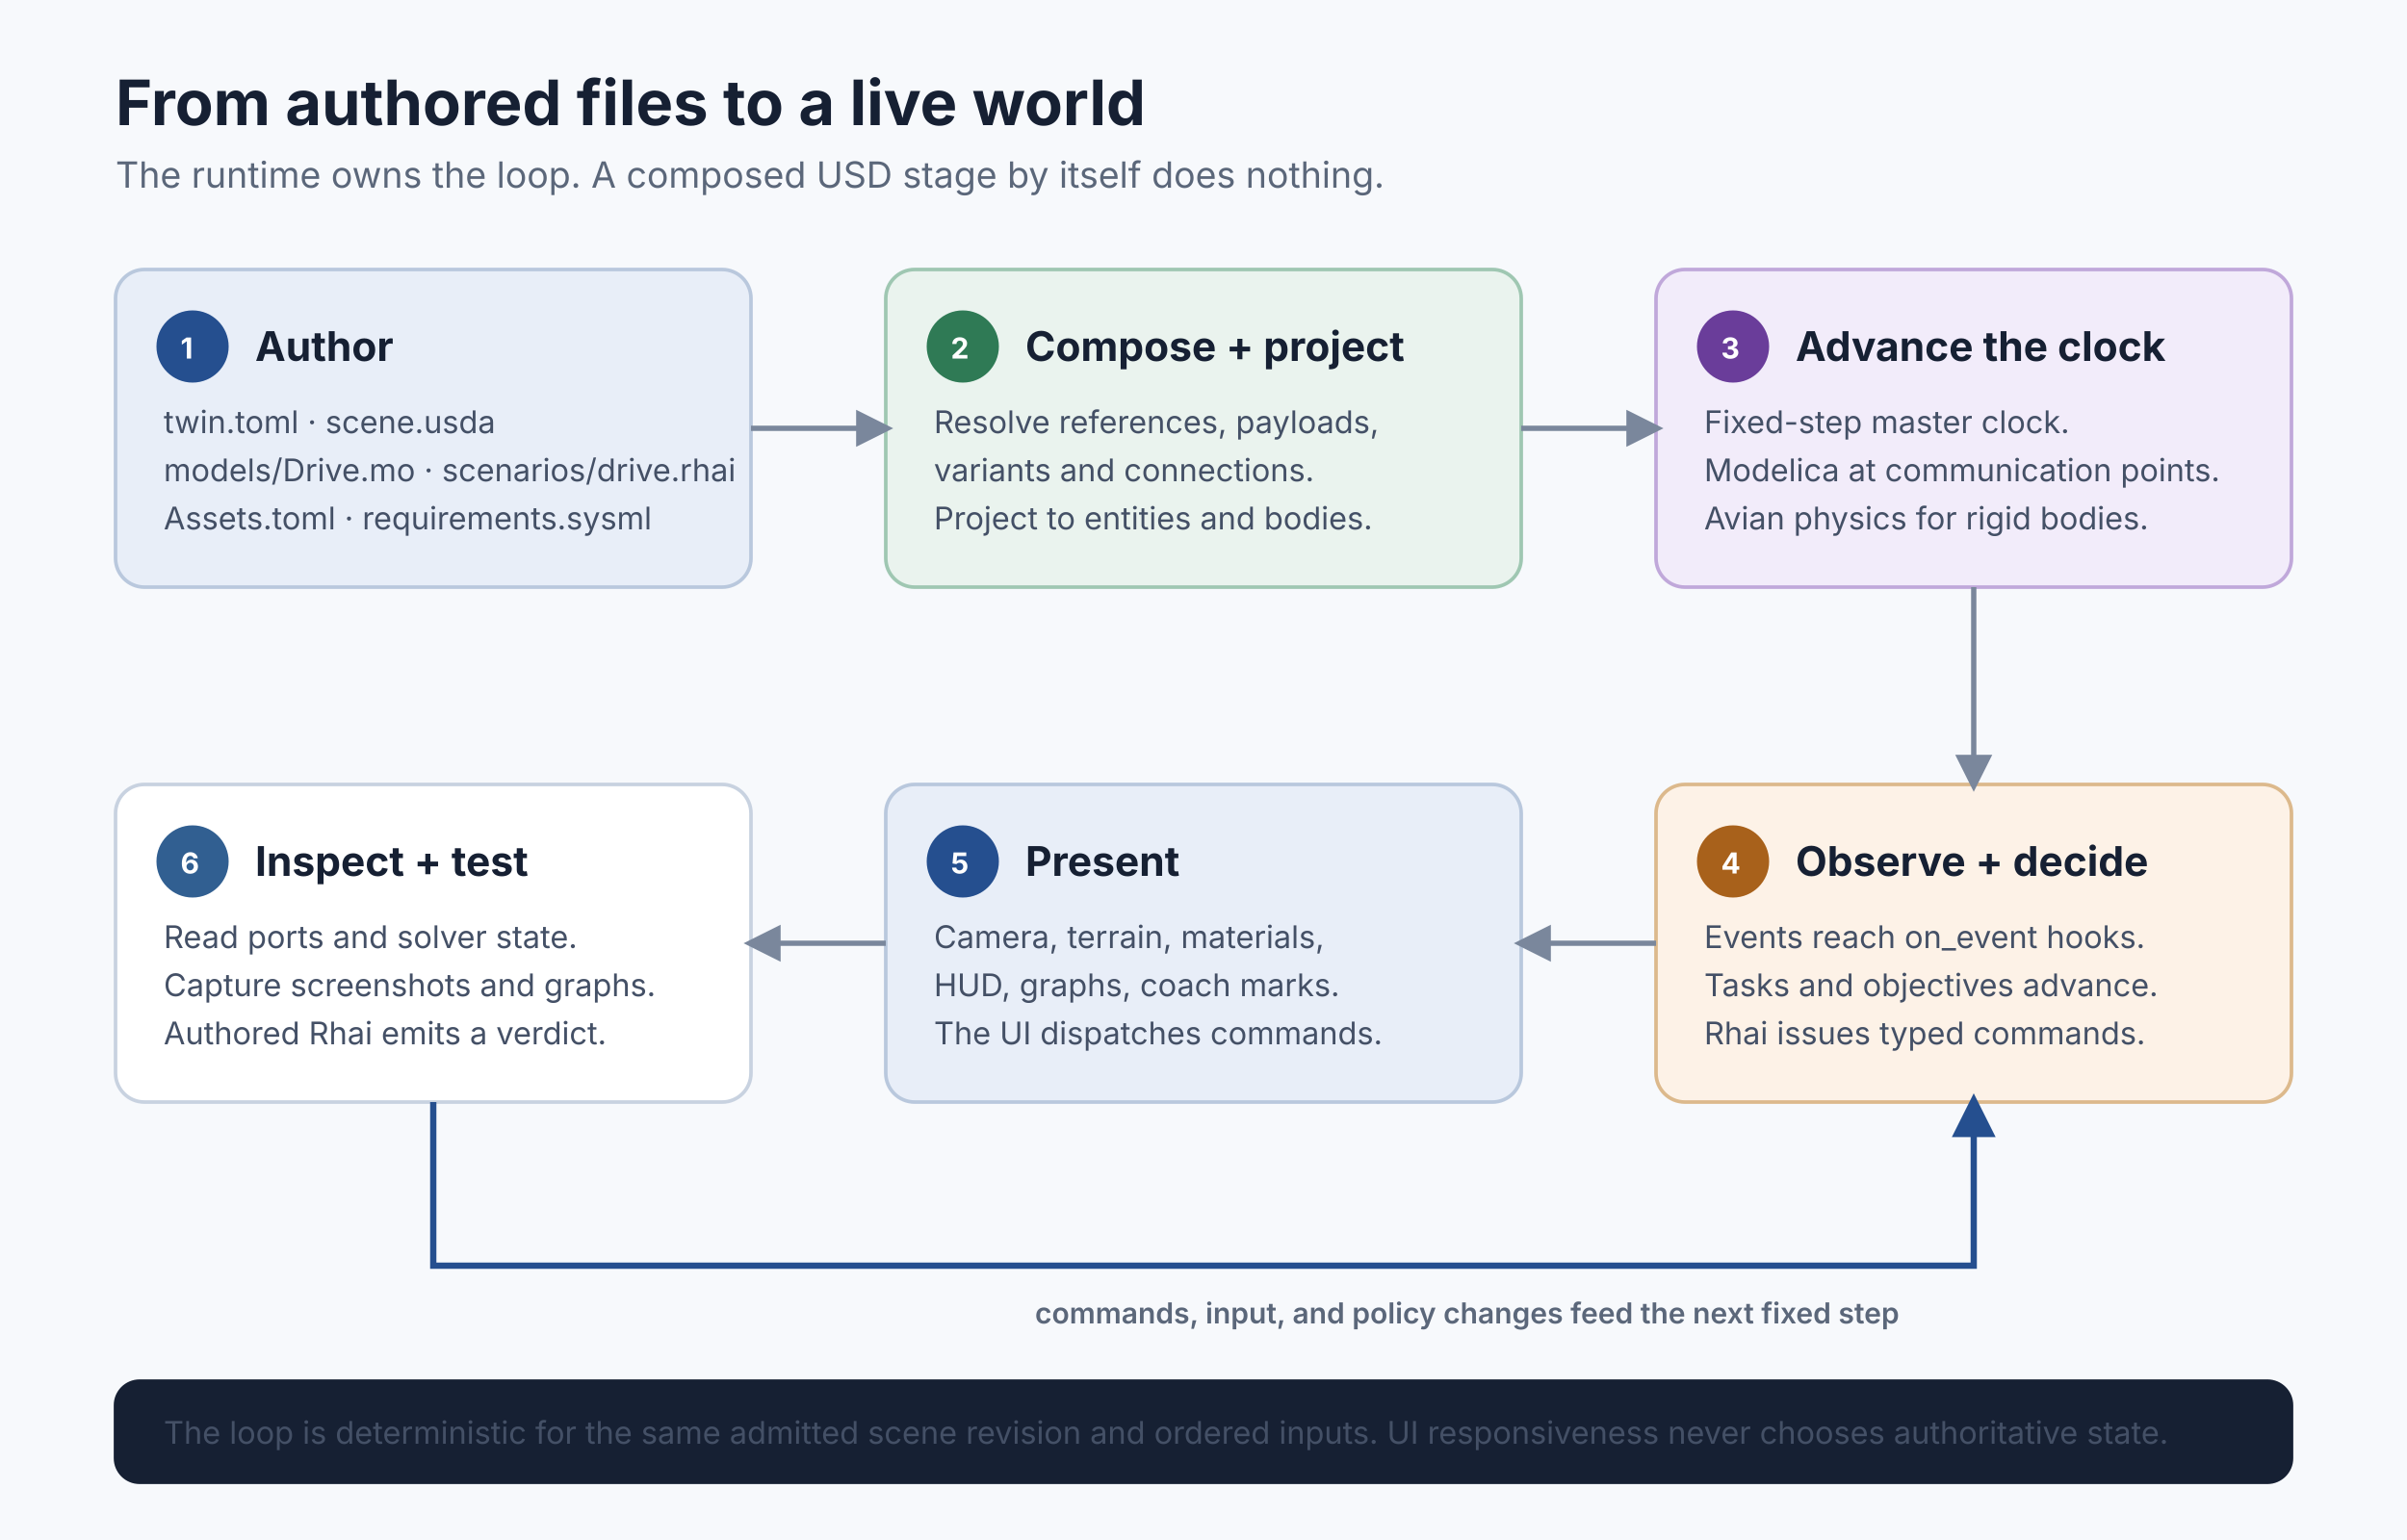
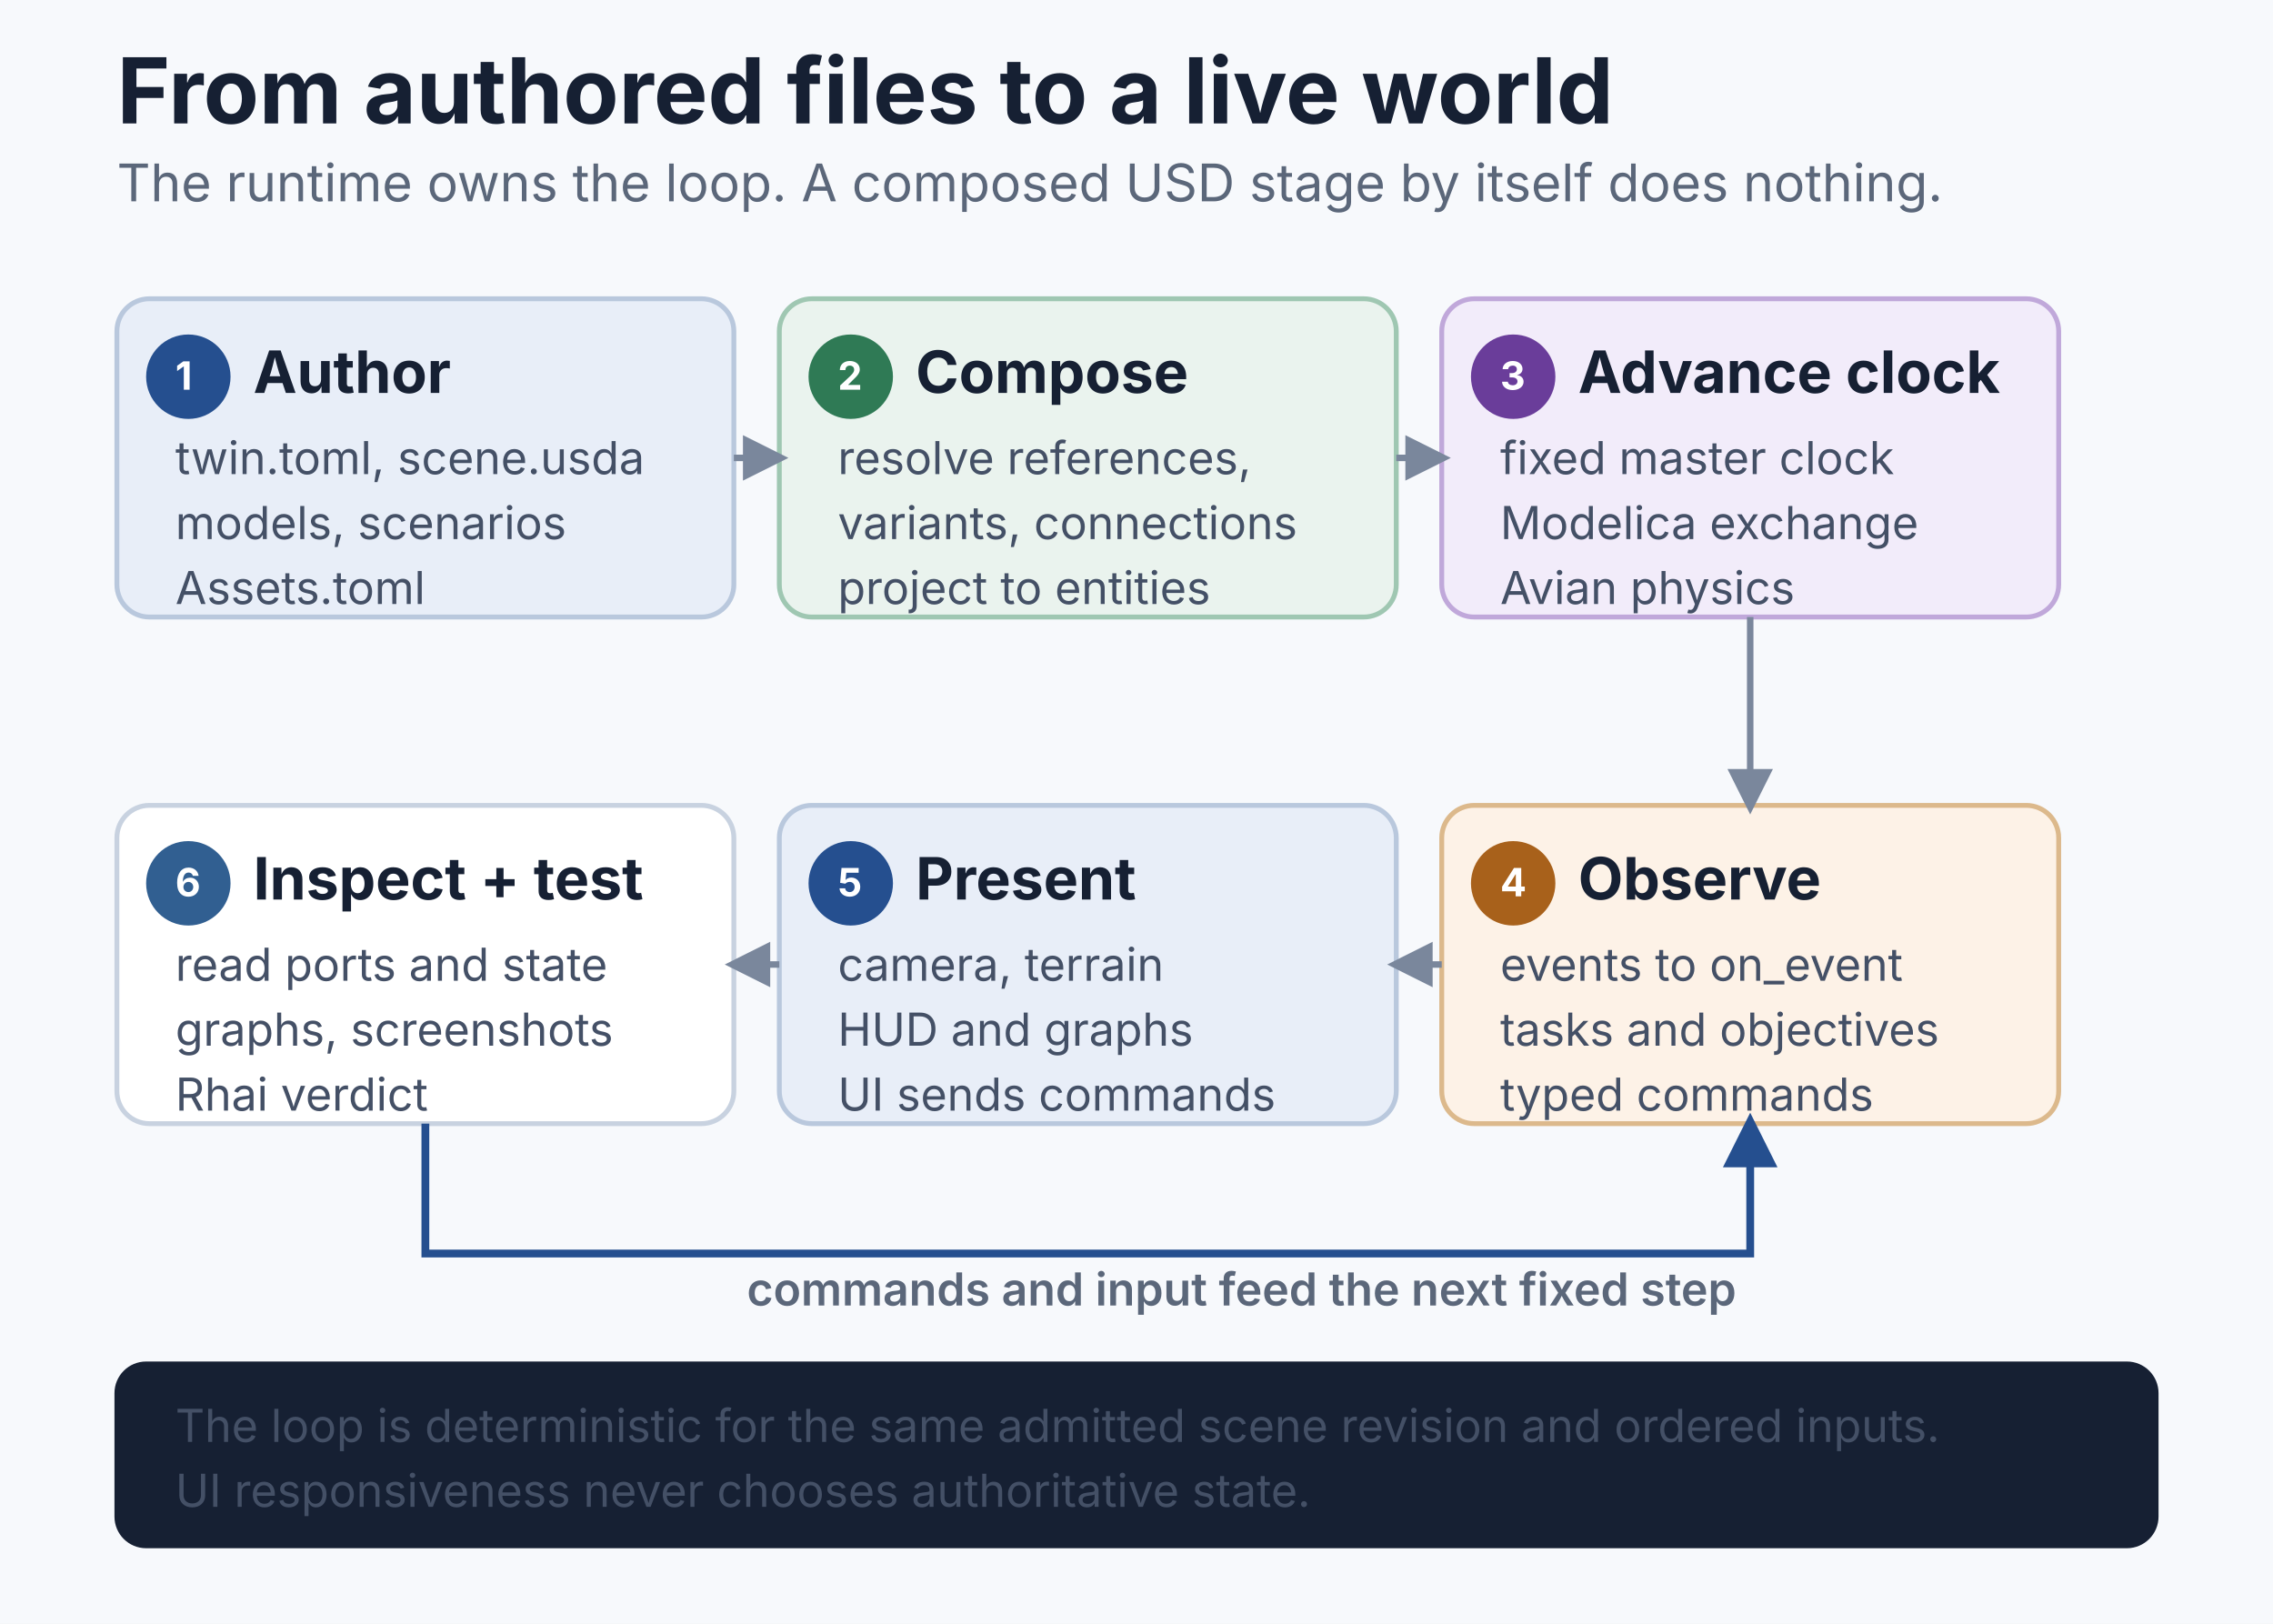
- <svg xmlns="http://www.w3.org/2000/svg" viewBox="0 0 1000 640" role="img" aria-labelledby="title desc">
+ <svg xmlns="http://www.w3.org/2000/svg" viewBox="0 0 700 500" role="img" aria-labelledby="title desc">
  <style>
    .canvas { fill: #f7f9fc; }
-     .title { fill: #162033; font-family: Inter, Segoe UI, Arial, sans-serif; font-size: 26px; font-weight: 700; }
-     .subtitle { fill: #5b677a; font-family: Inter, Segoe UI, Arial, sans-serif; font-size: 15px; font-weight: 400; }
+     .title { fill: #162033; font-family: Inter, Segoe UI, Arial, sans-serif; font-size: 28px; font-weight: 700; }
+     .subtitle { fill: #5b677a; font-family: Inter, Segoe UI, Arial, sans-serif; font-size: 16px; }
    .box { stroke-width: 1.5; }
-     .box-title { fill: #162033; font-family: Inter, Segoe UI, Arial, sans-serif; font-size: 17px; font-weight: 700; }
-     .box-body { fill: #445066; font-family: Inter, Segoe UI, Arial, sans-serif; font-size: 13px; font-weight: 400; }
-     .arrow { stroke: #7a879c; stroke-width: 2.2; fill: none; }
-     .arrow-strong { stroke: #254f8f; stroke-width: 2.6; fill: none; }
-     .label { fill: #5b677a; font-family: Inter, Segoe UI, Arial, sans-serif; font-size: 12px; font-weight: 600; }
+     .box-title { fill: #162033; font-family: Inter, Segoe UI, Arial, sans-serif; font-size: 18px; font-weight: 700; }
+     .box-body { fill: #445066; font-family: Inter, Segoe UI, Arial, sans-serif; font-size: 14px; }
+     .arrow { stroke: #7a879c; stroke-width: 2; fill: none; }
+     .arrow-strong { stroke: #254f8f; stroke-width: 2.4; fill: none; }
+     .label { fill: #5b677a; font-family: Inter, Segoe UI, Arial, sans-serif; font-size: 14px; font-weight: 600; }
    .num { fill: #ffffff; font-family: Inter, Segoe UI, Arial, sans-serif; font-size: 12px; font-weight: 700; }
  </style>
  <defs>
    <marker id="head" viewBox="0 0 10 10" refX="8" refY="5" markerWidth="7" markerHeight="7" orient="auto-start-reverse">
      <path d="M 0 0 L 10 5 L 0 10 z" fill="#7a879c" />
    </marker>
    <marker id="head-strong" viewBox="0 0 10 10" refX="8" refY="5" markerWidth="7" markerHeight="7" orient="auto-start-reverse">
      <path d="M 0 0 L 10 5 L 0 10 z" fill="#254f8f" />
    </marker>
  </defs>
-   <rect class="canvas" x="0" y="0" width="1000" height="640" />
-   <text class="title" x="48" y="52">From authored files to a live world</text>
-   <text class="subtitle" x="48" y="78">The runtime owns the loop. A composed USD stage by itself does nothing.</text>
-   <rect class="box" x="48" y="112" width="264" height="132" rx="12" fill="#e8eef8" stroke="#b9c8dd" />
-   <circle cx="80" cy="144" r="15" fill="#254f8f" />
-   <text class="num" x="75" y="149">1</text>
-   <text class="box-title" x="106" y="150">Author</text>
-   <text class="box-body" x="68" y="180">twin.toml · scene.usda</text>
-   <text class="box-body" x="68" y="200">models/Drive.mo · scenarios/drive.rhai</text>
-   <text class="box-body" x="68" y="220">Assets.toml · requirements.sysml</text>
-   <rect class="box" x="368" y="112" width="264" height="132" rx="12" fill="#eaf3ee" stroke="#9fc7b2" />
-   <circle cx="400" cy="144" r="15" fill="#2f7a55" />
-   <text class="num" x="395" y="149">2</text>
-   <text class="box-title" x="426" y="150">Compose + project</text>
-   <text class="box-body" x="388" y="180">Resolve references, payloads,</text>
-   <text class="box-body" x="388" y="200">variants and connections.</text>
-   <text class="box-body" x="388" y="220">Project to entities and bodies.</text>
-   <rect class="box" x="688" y="112" width="264" height="132" rx="12" fill="#f2ecfa" stroke="#c0a8da" />
-   <circle cx="720" cy="144" r="15" fill="#6a3d9a" />
-   <text class="num" x="715" y="149">3</text>
-   <text class="box-title" x="746" y="150">Advance the clock</text>
-   <text class="box-body" x="708" y="180">Fixed-step master clock.</text>
-   <text class="box-body" x="708" y="200">Modelica at communication points.</text>
-   <text class="box-body" x="708" y="220">Avian physics for rigid bodies.</text>
-   <rect class="box" x="688" y="326" width="264" height="132" rx="12" fill="#fdf2e7" stroke="#dcb98c" />
-   <circle cx="720" cy="358" r="15" fill="#a8611b" />
-   <text class="num" x="715" y="363">4</text>
-   <text class="box-title" x="746" y="364">Observe + decide</text>
-   <text class="box-body" x="708" y="394">Events reach on_event hooks.</text>
-   <text class="box-body" x="708" y="414">Tasks and objectives advance.</text>
-   <text class="box-body" x="708" y="434">Rhai issues typed commands.</text>
-   <rect class="box" x="368" y="326" width="264" height="132" rx="12" fill="#e8eef8" stroke="#b9c8dd" />
-   <circle cx="400" cy="358" r="15" fill="#254f8f" />
-   <text class="num" x="395" y="363">5</text>
-   <text class="box-title" x="426" y="364">Present</text>
-   <text class="box-body" x="388" y="394">Camera, terrain, materials,</text>
-   <text class="box-body" x="388" y="414">HUD, graphs, coach marks.</text>
-   <text class="box-body" x="388" y="434">The UI dispatches commands.</text>
-   <rect class="box" x="48" y="326" width="264" height="132" rx="12" fill="#ffffff" stroke="#c8d2e0" />
-   <circle cx="80" cy="358" r="15" fill="#315f91" />
-   <text class="num" x="75" y="363">6</text>
-   <text class="box-title" x="106" y="364">Inspect + test</text>
-   <text class="box-body" x="68" y="394">Read ports and solver state.</text>
-   <text class="box-body" x="68" y="414">Capture screenshots and graphs.</text>
-   <text class="box-body" x="68" y="434">Authored Rhai emits a verdict.</text>
-   <path class="arrow" marker-end="url(#head)" d="M312 178 L368 178" />
-   <path class="arrow" marker-end="url(#head)" d="M632 178 L688 178" />
-   <path class="arrow" marker-end="url(#head)" d="M820 244 L820 326" />
-   <path class="arrow" marker-end="url(#head)" d="M688 392 L632 392" />
-   <path class="arrow" marker-end="url(#head)" d="M368 392 L312 392" />
-   <path class="arrow-strong" marker-end="url(#head-strong)" d="M180 458 L180 526 L820 526 L820 458" />
-   <text class="label" x="430" y="550">commands, input, and policy changes feed the next fixed step</text>
-   <rect class="box" x="48" y="574" width="904" height="42" rx="10" fill="#162033" stroke="#162033" />
-   <text class="box-body" x="68" y="600" fill="#c8d4e6">The loop is deterministic for the same admitted scene revision and ordered inputs. UI responsiveness never chooses authoritative state.</text>
+   <rect class="canvas" x="0" y="0" width="700" height="500" />
+   <text class="title" x="36" y="38">From authored files to a live world</text>
+   <text class="subtitle" x="36" y="62">The runtime owns the loop. A composed USD stage by itself does nothing.</text>
+   <rect class="box" x="36" y="92" width="190" height="98" rx="10" fill="#e8eef8" stroke="#b9c8dd" />
+   <circle cx="58" cy="116" r="13" fill="#254f8f" />
+   <text class="num" x="54" y="120">1</text>
+   <text class="box-title" x="78" y="121">Author</text>
+   <text class="box-body" x="54" y="146">twin.toml, scene.usda</text>
+   <text class="box-body" x="54" y="166">models, scenarios</text>
+   <text class="box-body" x="54" y="186">Assets.toml</text>
+   <rect class="box" x="240" y="92" width="190" height="98" rx="10" fill="#eaf3ee" stroke="#9fc7b2" />
+   <circle cx="262" cy="116" r="13" fill="#2f7a55" />
+   <text class="num" x="258" y="120">2</text>
+   <text class="box-title" x="282" y="121">Compose</text>
+   <text class="box-body" x="258" y="146">resolve references,</text>
+   <text class="box-body" x="258" y="166">variants, connections</text>
+   <text class="box-body" x="258" y="186">project to entities</text>
+   <rect class="box" x="444" y="92" width="190" height="98" rx="10" fill="#f2ecfa" stroke="#c0a8da" />
+   <circle cx="466" cy="116" r="13" fill="#6a3d9a" />
+   <text class="num" x="462" y="120">3</text>
+   <text class="box-title" x="486" y="121">Advance clock</text>
+   <text class="box-body" x="462" y="146">fixed master clock</text>
+   <text class="box-body" x="462" y="166">Modelica exchange</text>
+   <text class="box-body" x="462" y="186">Avian physics</text>
+   <rect class="box" x="36" y="248" width="190" height="98" rx="10" fill="#ffffff" stroke="#c8d2e0" />
+   <circle cx="58" cy="272" r="13" fill="#315f91" />
+   <text class="num" x="54" y="276">6</text>
+   <text class="box-title" x="78" y="277">Inspect + test</text>
+   <text class="box-body" x="54" y="302">read ports and state</text>
+   <text class="box-body" x="54" y="322">graphs, screenshots</text>
+   <text class="box-body" x="54" y="342">Rhai verdict</text>
+   <rect class="box" x="240" y="248" width="190" height="98" rx="10" fill="#e8eef8" stroke="#b9c8dd" />
+   <circle cx="262" cy="272" r="13" fill="#254f8f" />
+   <text class="num" x="258" y="276">5</text>
+   <text class="box-title" x="282" y="277">Present</text>
+   <text class="box-body" x="258" y="302">camera, terrain</text>
+   <text class="box-body" x="258" y="322">HUD and graphs</text>
+   <text class="box-body" x="258" y="342">UI sends commands</text>
+   <rect class="box" x="444" y="248" width="190" height="98" rx="10" fill="#fdf2e7" stroke="#dcb98c" />
+   <circle cx="466" cy="272" r="13" fill="#a8611b" />
+   <text class="num" x="462" y="276">4</text>
+   <text class="box-title" x="486" y="277">Observe</text>
+   <text class="box-body" x="462" y="302">events to on_event</text>
+   <text class="box-body" x="462" y="322">tasks and objectives</text>
+   <text class="box-body" x="462" y="342">typed commands</text>
+   <path class="arrow" marker-end="url(#head)" d="M226 141 L240 141" />
+   <path class="arrow" marker-end="url(#head)" d="M430 141 L444 141" />
+   <path class="arrow" marker-end="url(#head)" d="M539 190 L539 248" />
+   <path class="arrow" marker-end="url(#head)" d="M444 297 L430 297" />
+   <path class="arrow" marker-end="url(#head)" d="M240 297 L226 297" />
+   <path class="arrow-strong" marker-end="url(#head-strong)" d="M131 346 L131 386 L539 386 L539 346" />
+   <text class="label" x="230" y="402">commands and input feed the next fixed step</text>
+   <rect class="box" x="36" y="420" width="628" height="56" rx="9" fill="#162033" stroke="#162033" />
+   <text class="box-body" x="54" y="444" fill="#c8d4e6">The loop is deterministic for the same admitted scene revision and ordered inputs.</text>
+   <text class="box-body" x="54" y="464" fill="#c8d4e6">UI responsiveness never chooses authoritative state.</text>
</svg>
